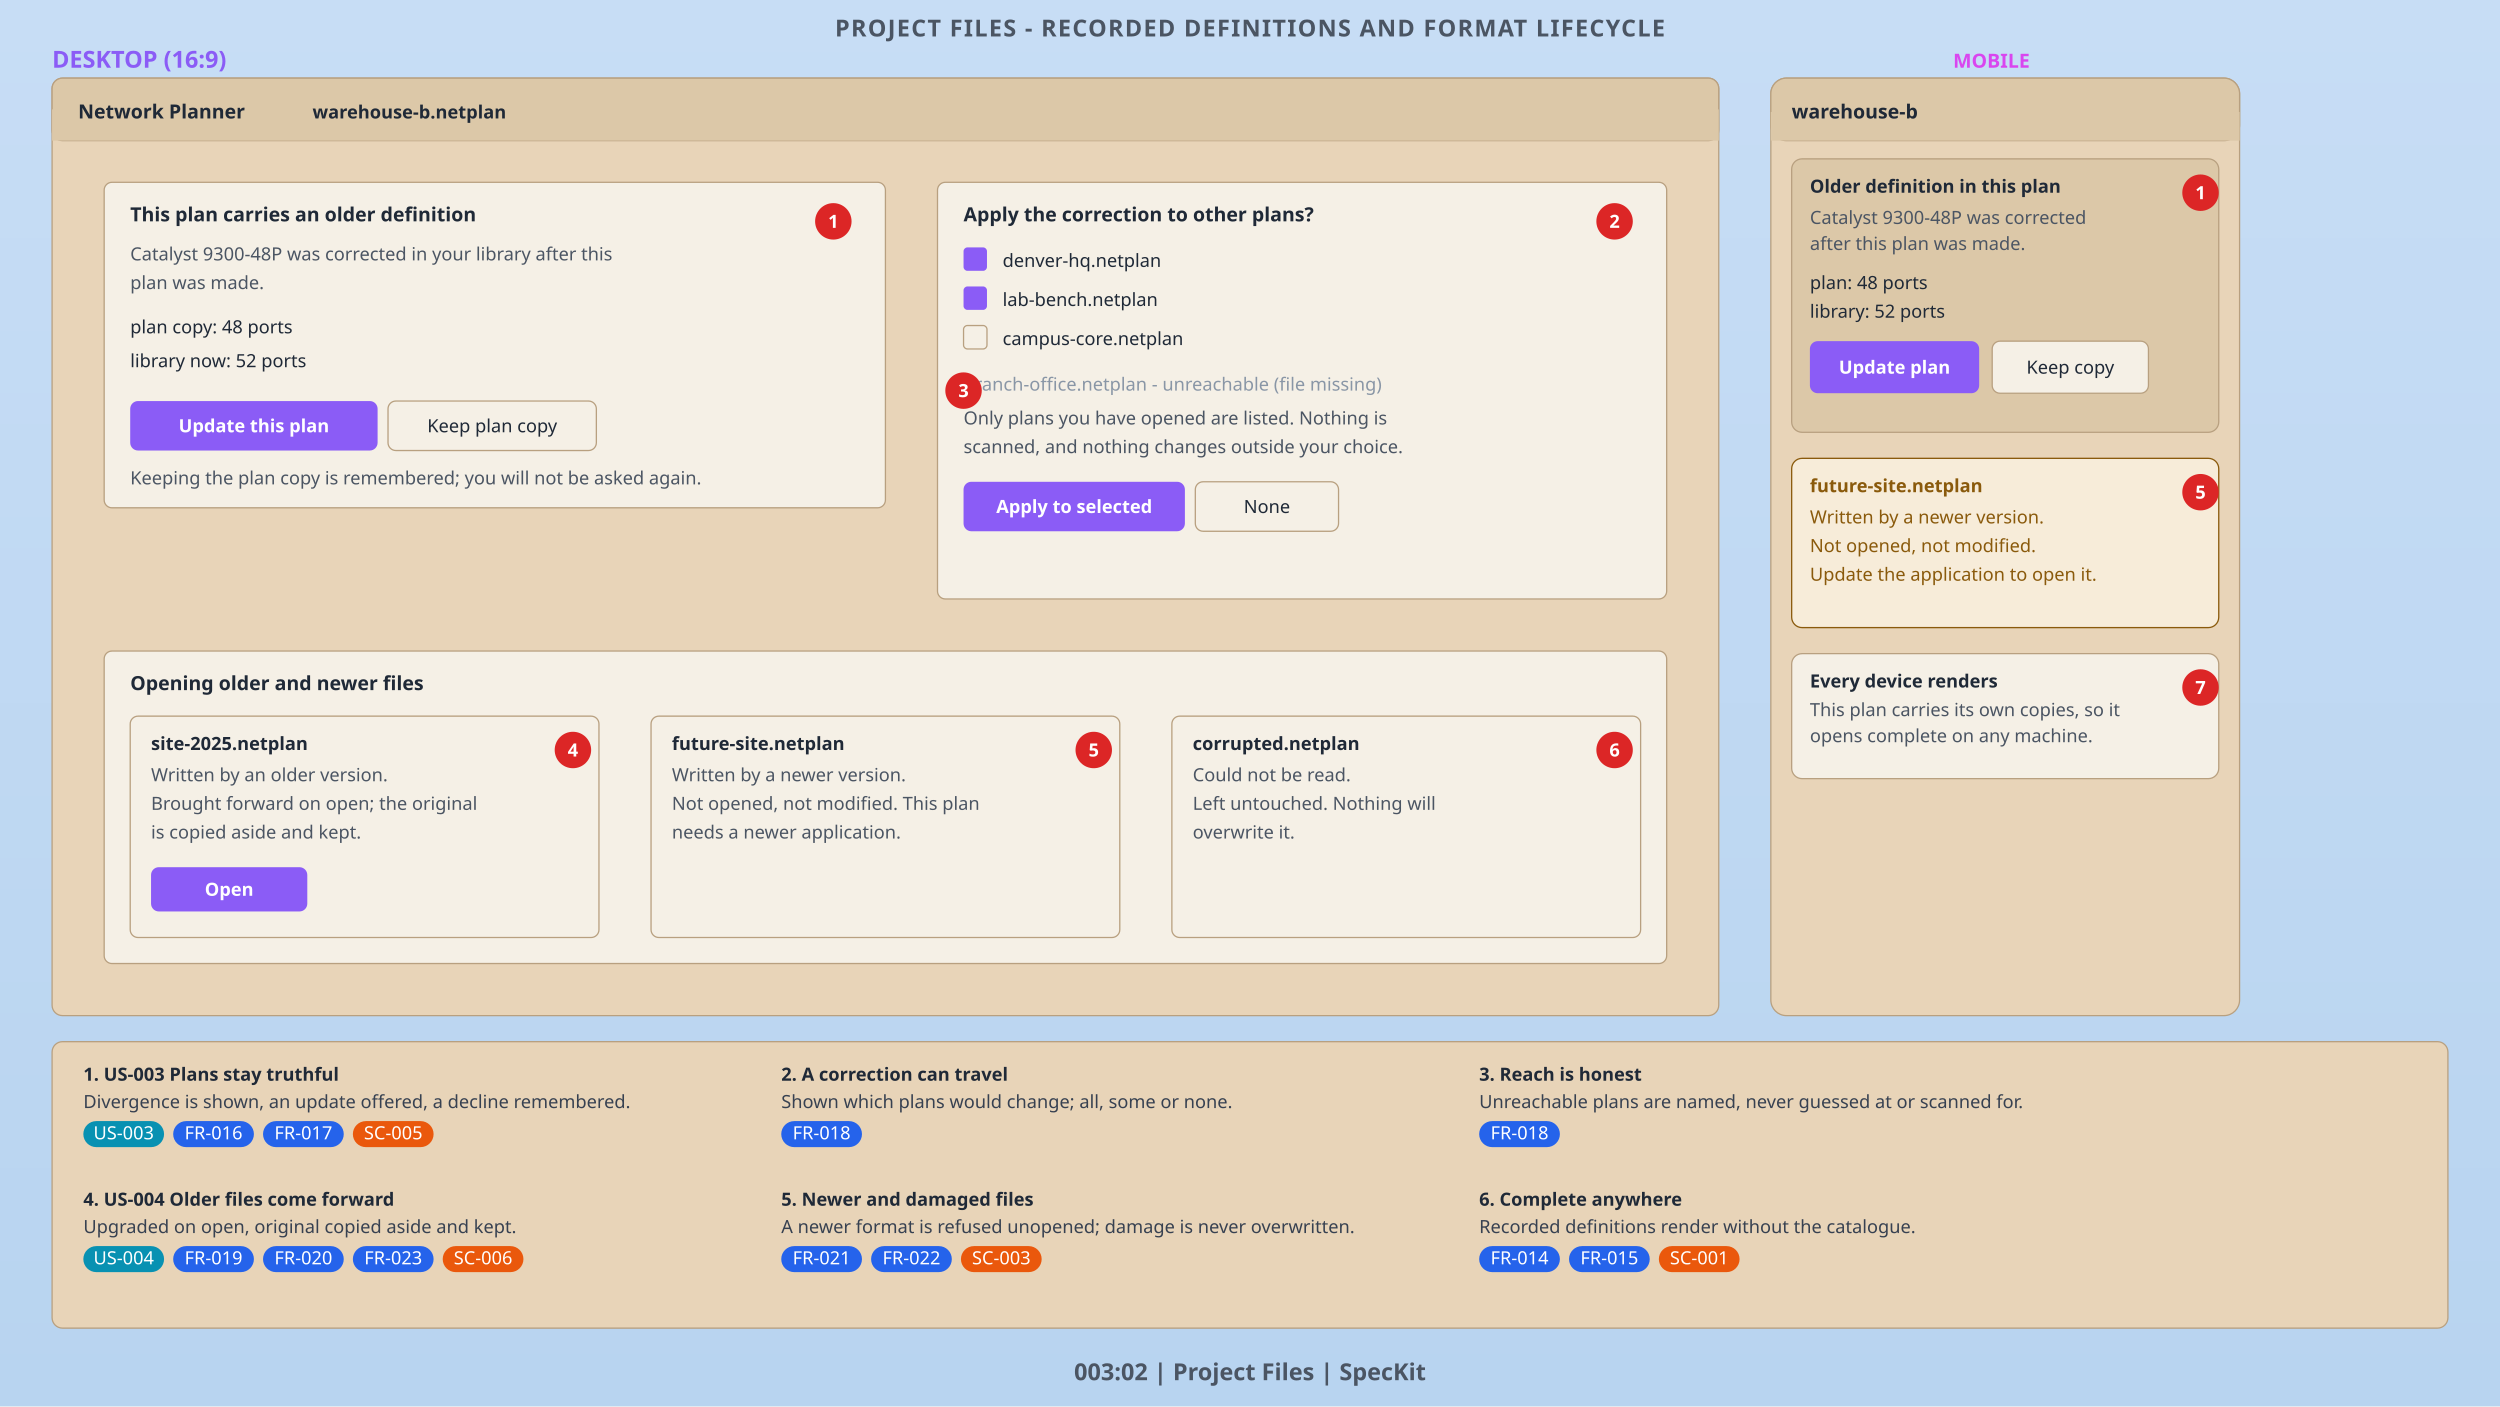
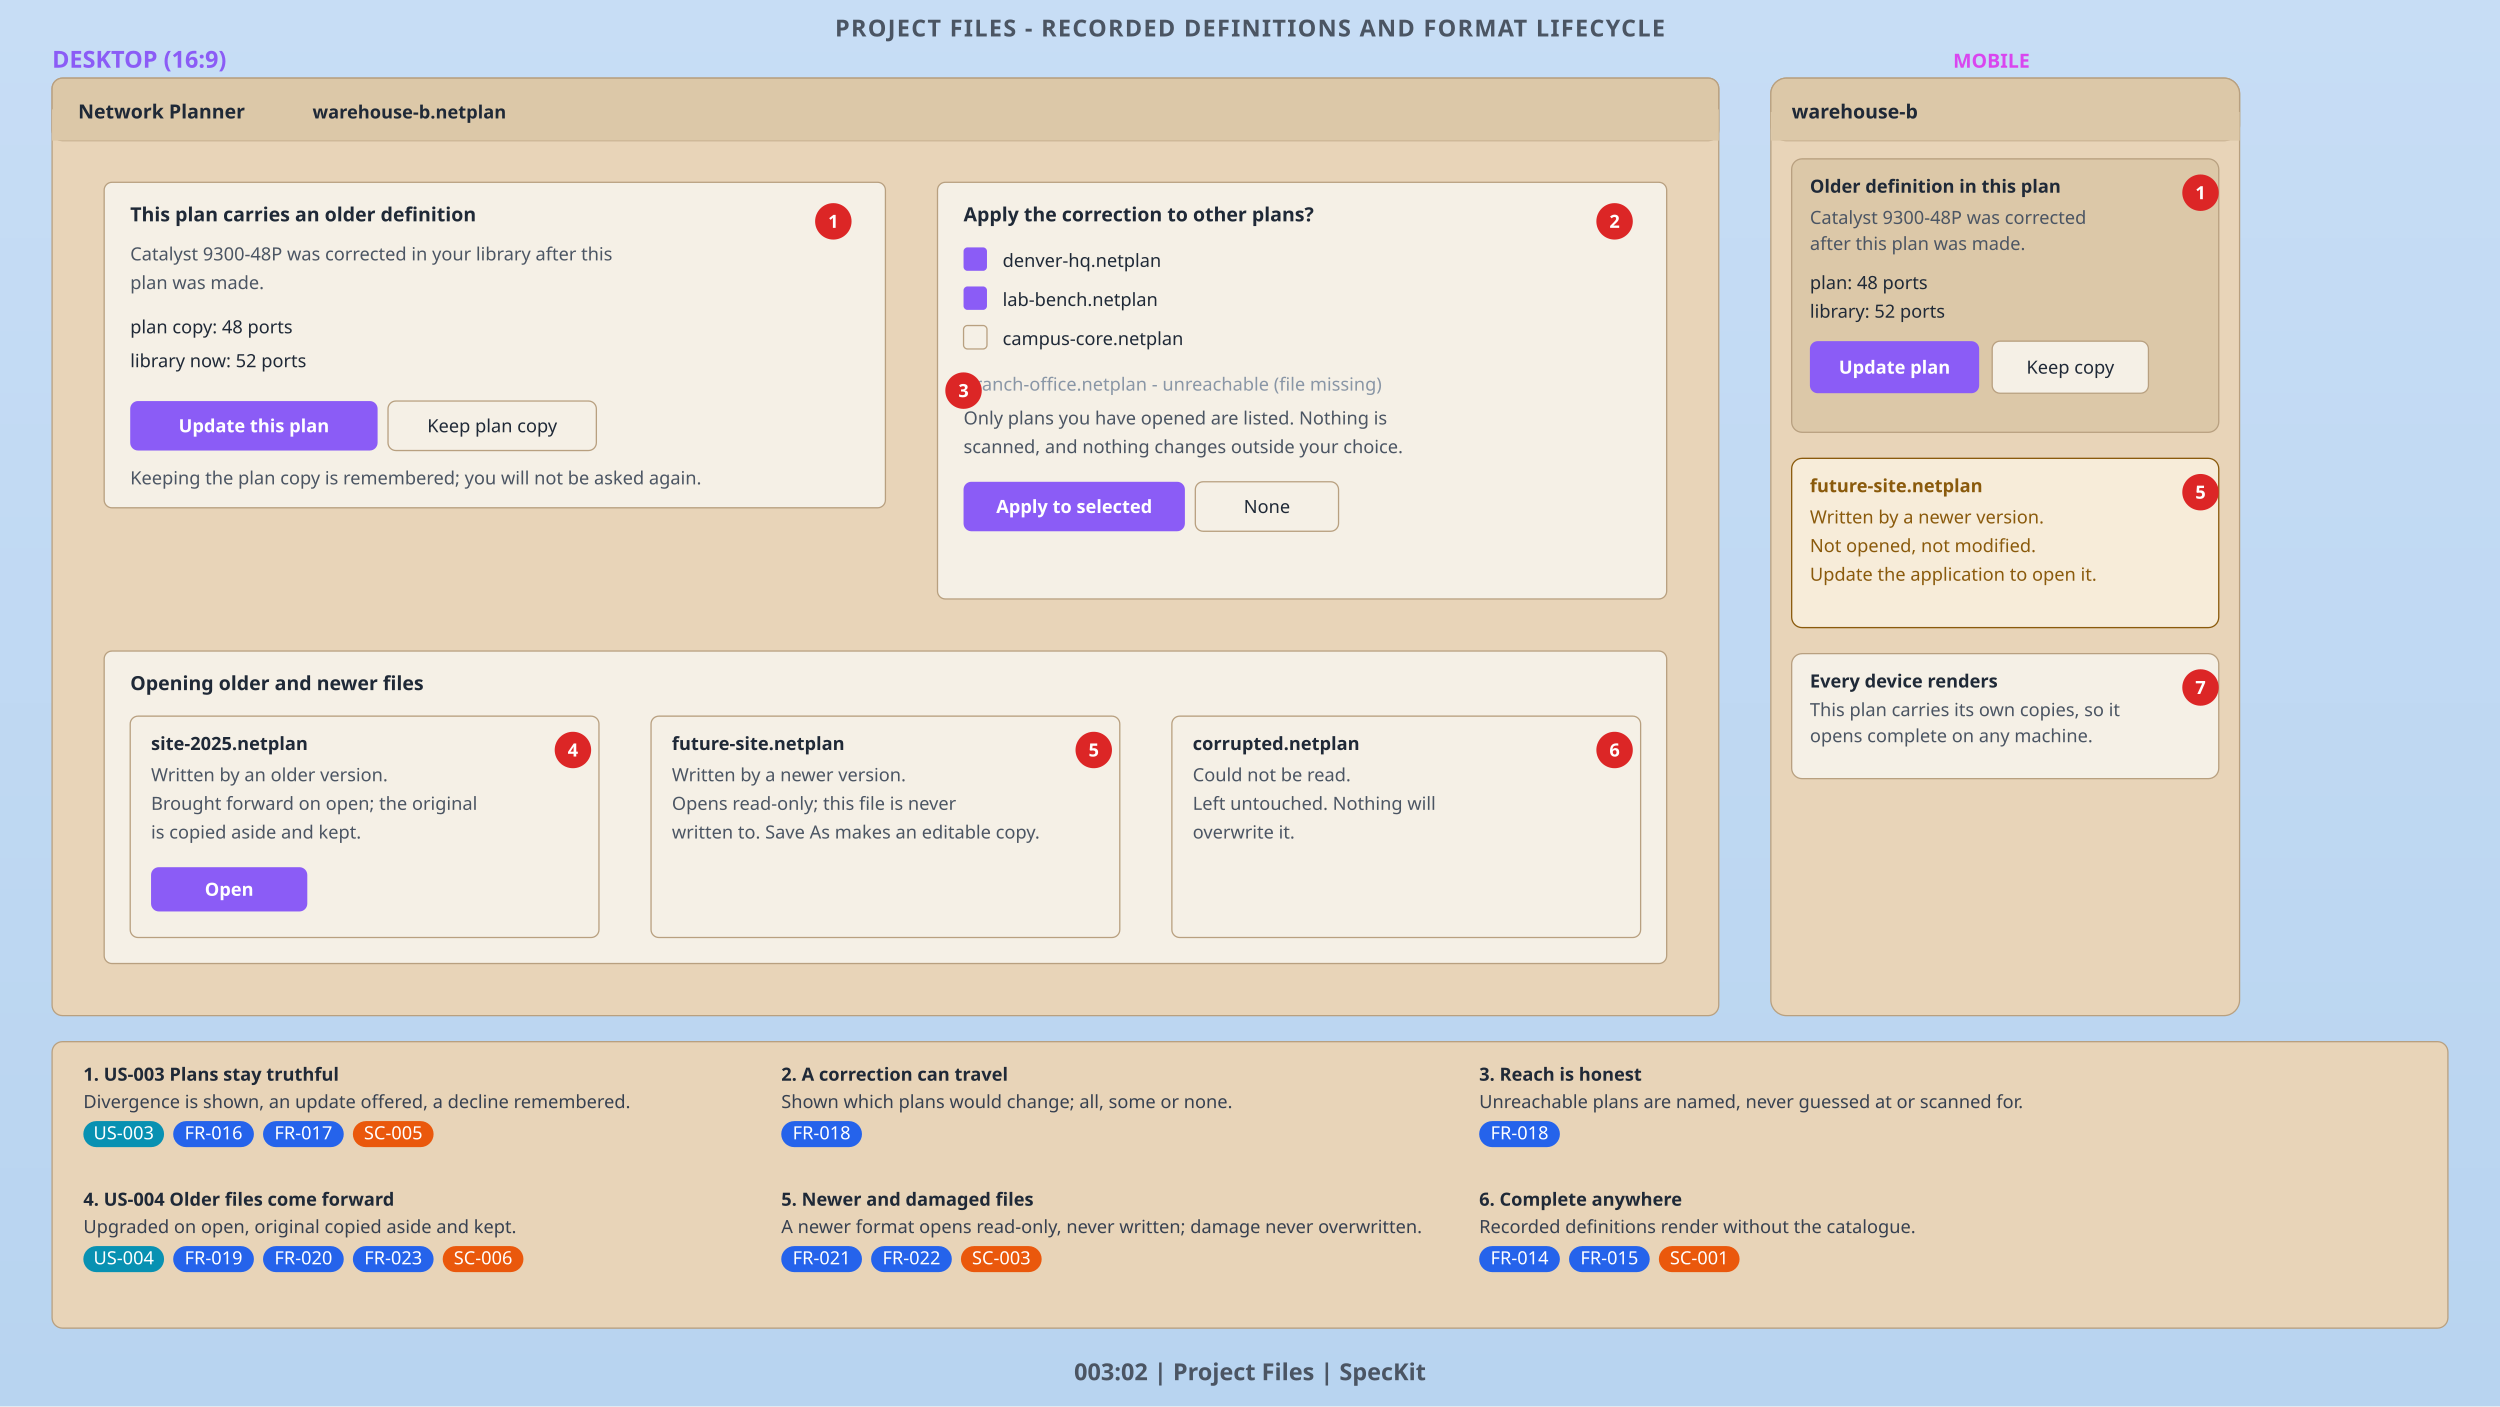
<svg xmlns="http://www.w3.org/2000/svg" viewBox="0 0 1920 1080" width="1920" height="1080">
  <defs>
    <linearGradient id="bg" x1="0%" y1="0%" x2="0%" y2="100%">
      <stop offset="0%" stop-color="#c7ddf5" />
      <stop offset="100%" stop-color="#b8d4f0" />
    </linearGradient>
  </defs>
  <rect width="1920" height="1080" fill="url(#bg)" />
  <text x="960" y="28" text-anchor="middle" font-family="system-ui, sans-serif" font-size="18" font-weight="700" fill="#4b5563" letter-spacing="1">PROJECT FILES - RECORDED DEFINITIONS AND FORMAT LIFECYCLE</text>
  <text x="40" y="52" fill="#8b5cf6" font-family="system-ui, sans-serif" font-size="18" font-weight="bold">DESKTOP (16:9)</text>
  <text x="1500" y="52" fill="#d946ef" font-family="system-ui, sans-serif" font-size="15" font-weight="bold">MOBILE</text>
  <g id="desktop" transform="translate(40, 60)" font-family="system-ui, sans-serif">
    <rect width="1280" height="720" rx="8" fill="#e8d4b8" stroke="#b8a080" />
    <rect x="0" y="0" width="1280" height="48" rx="8" fill="#dcc8a8" stroke="#b8a080" />
    <rect x="0" y="24" width="1280" height="24" fill="#dcc8a8" />
    <text x="20" y="31" font-size="15" fill="#1f2937" font-weight="bold">Network Planner</text>
    <text x="200" y="31" font-size="14" fill="#1f2937" font-weight="bold">warehouse-b.netplan</text>
    <rect x="40" y="80" width="600" height="250" rx="6" fill="#f5f0e6" stroke="#b8a080" />
    <text x="60" y="110" font-size="15" fill="#1f2937" font-weight="bold">This plan carries an older definition</text>
    <g font-size="14" fill="#4b5563">
      <text x="60" y="140" font-size="14" fill="#4b5563">Catalyst 9300-48P was corrected in your library after this</text>
      <text x="60" y="162" font-size="14" fill="#4b5563">plan was made.</text>
    </g>
    <text x="60" y="196" font-size="14" fill="#1f2937">plan copy:  48 ports</text>
    <text x="60" y="222" font-size="14" fill="#1f2937">library now:  52 ports</text>
    <rect x="60" y="248" width="190" height="38" rx="6" fill="#8b5cf6" />
    <text x="155" y="272" font-size="14" font-weight="bold" fill="#ffffff" text-anchor="middle">Update this plan</text>
    <rect x="258" y="248" width="160" height="38" rx="6" fill="#f5f0e6" stroke="#b8a080" />
    <text x="338" y="272" font-size="14" fill="#1f2937" text-anchor="middle">Keep plan copy</text>
    <text x="60" y="312" font-size="14" fill="#4b5563">Keeping the plan copy is remembered; you will not be asked again.</text>
    <rect x="680" y="80" width="560" height="320" rx="6" fill="#f5f0e6" stroke="#b8a080" />
    <text x="700" y="110" font-size="15" fill="#1f2937" font-weight="bold">Apply the correction to other plans?</text>
    <g font-size="14">
      <rect x="700" y="130" width="18" height="18" rx="3" fill="#8b5cf6" />
      <text x="730" y="145" fill="#1f2937">denver-hq.netplan</text>
      <rect x="700" y="160" width="18" height="18" rx="3" fill="#8b5cf6" />
      <text x="730" y="175" fill="#1f2937">lab-bench.netplan</text>
      <rect x="700" y="190" width="18" height="18" rx="3" fill="#f5f0e6" stroke="#b8a080" />
      <text x="730" y="205" fill="#1f2937">campus-core.netplan</text>
    </g>
    <text x="700" y="240" font-size="14" fill="#8996a6">branch-office.netplan - unreachable (file missing)</text>
    <text x="700" y="266" font-size="14" fill="#4b5563">Only plans you have opened are listed. Nothing is</text>
    <text x="700" y="288" font-size="14" fill="#4b5563">scanned, and nothing changes outside your choice.</text>
    <rect x="700" y="310" width="170" height="38" rx="6" fill="#8b5cf6" />
    <text x="785" y="334" font-size="14" font-weight="bold" fill="#ffffff" text-anchor="middle">Apply to selected</text>
    <rect x="878" y="310" width="110" height="38" rx="6" fill="#f5f0e6" stroke="#b8a080" />
    <text x="933" y="334" font-size="14" fill="#1f2937" text-anchor="middle">None</text>
    <rect x="40" y="440" width="1200" height="240" rx="6" fill="#f5f0e6" stroke="#b8a080" />
    <text x="60" y="470" font-size="15" fill="#1f2937" font-weight="bold">Opening older and newer files</text>
    <rect x="60" y="490" width="360" height="170" rx="6" fill="#f5f0e6" stroke="#b8a080" />
    <text x="76" y="516" font-size="14" fill="#1f2937" font-weight="bold">site-2025.netplan</text>
    <text x="76" y="540" font-size="14" fill="#4b5563">Written by an older version.</text>
    <text x="76" y="562" font-size="14" fill="#4b5563">Brought forward on open; the original</text>
    <text x="76" y="584" font-size="14" fill="#4b5563">is copied aside and kept.</text>
    <rect x="76" y="606" width="120" height="34" rx="6" fill="#8b5cf6" />
    <text x="136" y="628" font-size="14" font-weight="bold" fill="#ffffff" text-anchor="middle">Open</text>
    <rect x="460" y="490" width="360" height="170" rx="6" fill="#f5f0e6" stroke="#b8a080" />
    <text x="476" y="516" font-size="14" fill="#1f2937" font-weight="bold">future-site.netplan</text>
    <text x="476" y="540" font-size="14" fill="#4b5563">Written by a newer version.</text>
-     <text x="476" y="562" font-size="14" fill="#4b5563">Not opened, not modified. This plan</text>
-     <text x="476" y="584" font-size="14" fill="#4b5563">needs a newer application.</text>
+     <text x="476" y="562" font-size="14" fill="#4b5563">Opens read-only; this file is never</text>
+     <text x="476" y="584" font-size="14" fill="#4b5563">written to. Save As makes an editable copy.</text>
    <rect x="860" y="490" width="360" height="170" rx="6" fill="#f5f0e6" stroke="#b8a080" />
    <text x="876" y="516" font-size="14" fill="#1f2937" font-weight="bold">corrupted.netplan</text>
    <text x="876" y="540" font-size="14" fill="#4b5563">Could not be read.</text>
    <text x="876" y="562" font-size="14" fill="#4b5563">Left untouched. Nothing will</text>
    <text x="876" y="584" font-size="14" fill="#4b5563">overwrite it.</text>
    <g class="callout" transform="translate(600, 110)">
      <circle r="14" fill="#dc2626" />
      <text y="5" fill="#fff" font-size="14" font-weight="bold" text-anchor="middle">1</text>
    </g>
    <g class="callout" transform="translate(1200, 110)">
      <circle r="14" fill="#dc2626" />
      <text y="5" fill="#fff" font-size="14" font-weight="bold" text-anchor="middle">2</text>
    </g>
    <g class="callout" transform="translate(700, 240)">
      <circle r="14" fill="#dc2626" />
      <text y="5" fill="#fff" font-size="14" font-weight="bold" text-anchor="middle">3</text>
    </g>
    <g class="callout" transform="translate(400, 516)">
      <circle r="14" fill="#dc2626" />
      <text y="5" fill="#fff" font-size="14" font-weight="bold" text-anchor="middle">4</text>
    </g>
    <g class="callout" transform="translate(800, 516)">
      <circle r="14" fill="#dc2626" />
      <text y="5" fill="#fff" font-size="14" font-weight="bold" text-anchor="middle">5</text>
    </g>
    <g class="callout" transform="translate(1200, 516)">
      <circle r="14" fill="#dc2626" />
      <text y="5" fill="#fff" font-size="14" font-weight="bold" text-anchor="middle">6</text>
    </g>
  </g>
  <g id="mobile" transform="translate(1360, 60)" font-family="system-ui, sans-serif">
    <rect width="360" height="720" rx="12" fill="#e8d4b8" stroke="#b8a080" />
    <rect x="0" y="0" width="360" height="48" rx="12" fill="#dcc8a8" stroke="#b8a080" />
    <rect x="0" y="26" width="360" height="22" fill="#dcc8a8" />
    <text x="16" y="31" font-size="15" font-weight="bold" fill="#1f2937">warehouse-b</text>
    <rect x="16" y="62" width="328" height="210" rx="8" fill="#dcc8a8" stroke="#b8a080" />
    <text x="30" y="88" font-size="14" font-weight="bold" fill="#1f2937">Older definition in this plan</text>
    <g font-size="14" fill="#4b5563">
      <text x="30" y="112">Catalyst 9300-48P was corrected</text>
      <text x="30" y="132">after this plan was made.</text>
    </g>
    <g font-size="14" fill="#1f2937">
      <text x="30" y="162">plan: 48 ports</text>
      <text x="30" y="184">library: 52 ports</text>
    </g>
    <rect x="30" y="202" width="130" height="40" rx="6" fill="#8b5cf6" />
    <text x="95" y="227" font-size="14" font-weight="bold" fill="#ffffff" text-anchor="middle">Update plan</text>
    <rect x="170" y="202" width="120" height="40" rx="6" fill="#f5f0e6" stroke="#b8a080" />
    <text x="230" y="227" font-size="14" fill="#1f2937" text-anchor="middle">Keep copy</text>
    <rect x="16" y="292" width="328" height="130" rx="8" fill="#f7ecd9" stroke="#8a5a0c" />
    <text x="30" y="318" font-size="14" font-weight="bold" fill="#8a5a0c">future-site.netplan</text>
    <g font-size="14" fill="#8a5a0c">
      <text x="30" y="342">Written by a newer version.</text>
      <text x="30" y="364">Not opened, not modified.</text>
      <text x="30" y="386">Update the application to open it.</text>
    </g>
    <rect x="16" y="442" width="328" height="96" rx="8" fill="#f5f0e6" stroke="#b8a080" />
    <text x="30" y="468" font-size="14" font-weight="bold" fill="#1f2937">Every device renders</text>
    <g font-size="14" fill="#4b5563">
      <text x="30" y="490">This plan carries its own copies, so it</text>
      <text x="30" y="510">opens complete on any machine.</text>
    </g>
    <g class="callout" transform="translate(330, 88)">
      <circle r="14" fill="#dc2626" />
      <text y="5" fill="#fff" font-size="14" font-weight="bold" text-anchor="middle">1</text>
    </g>
    <g class="callout" transform="translate(330, 318)">
      <circle r="14" fill="#dc2626" />
      <text y="5" fill="#fff" font-size="14" font-weight="bold" text-anchor="middle">5</text>
    </g>
    <g class="callout" transform="translate(330, 468)">
      <circle r="14" fill="#dc2626" />
      <text y="5" fill="#fff" font-size="14" font-weight="bold" text-anchor="middle">7</text>
    </g>
  </g>
  <g id="annotations" transform="translate(40, 800)" font-family="system-ui, sans-serif">
    <rect width="1840" height="220" rx="8" fill="#e8d4b8" stroke="#b8a080" />
    <text x="24" y="30" font-size="14" font-weight="bold" fill="#1f2937">1. US-003 Plans stay truthful</text>
    <text x="24" y="51" font-size="14" fill="#374151">Divergence is shown, an update offered, a decline remembered.</text>
    <g transform="translate(24, 61)">
      <rect x="0" width="62" height="20" rx="10" fill="#0891b2" />
      <text x="31" y="14" font-size="14" fill="#fff" text-anchor="middle">US-003</text>
      <rect x="69" width="62" height="20" rx="10" fill="#2563eb" />
      <text x="100" y="14" font-size="14" fill="#fff" text-anchor="middle">FR-016</text>
      <rect x="138" width="62" height="20" rx="10" fill="#2563eb" />
      <text x="169" y="14" font-size="14" fill="#fff" text-anchor="middle">FR-017</text>
      <rect x="207" width="62" height="20" rx="10" fill="#ea580c" />
      <text x="238" y="14" font-size="14" fill="#fff" text-anchor="middle">SC-005</text>
    </g>
    <text x="560" y="30" font-size="14" font-weight="bold" fill="#1f2937">2. A correction can travel</text>
    <text x="560" y="51" font-size="14" fill="#374151">Shown which plans would change; all, some or none.</text>
    <g transform="translate(560, 61)">
      <rect x="0" width="62" height="20" rx="10" fill="#2563eb" />
      <text x="31" y="14" font-size="14" fill="#fff" text-anchor="middle">FR-018</text>
    </g>
    <text x="1096" y="30" font-size="14" font-weight="bold" fill="#1f2937">3. Reach is honest</text>
    <text x="1096" y="51" font-size="14" fill="#374151">Unreachable plans are named, never guessed at or scanned for.</text>
    <g transform="translate(1096, 61)">
      <rect x="0" width="62" height="20" rx="10" fill="#2563eb" />
      <text x="31" y="14" font-size="14" fill="#fff" text-anchor="middle">FR-018</text>
    </g>
    <text x="24" y="126" font-size="14" font-weight="bold" fill="#1f2937">4. US-004 Older files come forward</text>
    <text x="24" y="147" font-size="14" fill="#374151">Upgraded on open, original copied aside and kept.</text>
    <g transform="translate(24, 157)">
      <rect x="0" width="62" height="20" rx="10" fill="#0891b2" />
      <text x="31" y="14" font-size="14" fill="#fff" text-anchor="middle">US-004</text>
      <rect x="69" width="62" height="20" rx="10" fill="#2563eb" />
      <text x="100" y="14" font-size="14" fill="#fff" text-anchor="middle">FR-019</text>
      <rect x="138" width="62" height="20" rx="10" fill="#2563eb" />
      <text x="169" y="14" font-size="14" fill="#fff" text-anchor="middle">FR-020</text>
      <rect x="207" width="62" height="20" rx="10" fill="#2563eb" />
      <text x="238" y="14" font-size="14" fill="#fff" text-anchor="middle">FR-023</text>
      <rect x="276" width="62" height="20" rx="10" fill="#ea580c" />
      <text x="307" y="14" font-size="14" fill="#fff" text-anchor="middle">SC-006</text>
    </g>
    <text x="560" y="126" font-size="14" font-weight="bold" fill="#1f2937">5. Newer and damaged files</text>
-     <text x="560" y="147" font-size="14" fill="#374151">A newer format is refused unopened; damage is never overwritten.</text>
+     <text x="560" y="147" font-size="14" fill="#374151">A newer format opens read-only, never written; damage never overwritten.</text>
    <g transform="translate(560, 157)">
      <rect x="0" width="62" height="20" rx="10" fill="#2563eb" />
      <text x="31" y="14" font-size="14" fill="#fff" text-anchor="middle">FR-021</text>
      <rect x="69" width="62" height="20" rx="10" fill="#2563eb" />
      <text x="100" y="14" font-size="14" fill="#fff" text-anchor="middle">FR-022</text>
      <rect x="138" width="62" height="20" rx="10" fill="#ea580c" />
      <text x="169" y="14" font-size="14" fill="#fff" text-anchor="middle">SC-003</text>
    </g>
    <text x="1096" y="126" font-size="14" font-weight="bold" fill="#1f2937">6. Complete anywhere</text>
    <text x="1096" y="147" font-size="14" fill="#374151">Recorded definitions render without the catalogue.</text>
    <g transform="translate(1096, 157)">
      <rect x="0" width="62" height="20" rx="10" fill="#2563eb" />
      <text x="31" y="14" font-size="14" fill="#fff" text-anchor="middle">FR-014</text>
      <rect x="69" width="62" height="20" rx="10" fill="#2563eb" />
      <text x="100" y="14" font-size="14" fill="#fff" text-anchor="middle">FR-015</text>
      <rect x="138" width="62" height="20" rx="10" fill="#ea580c" />
      <text x="169" y="14" font-size="14" fill="#fff" text-anchor="middle">SC-001</text>
    </g>
  </g>
  <text x="960" y="1060" text-anchor="middle" font-family="system-ui, sans-serif" font-size="18" font-weight="bold" fill="#4b5563">003:02 | Project Files | SpecKit</text>
</svg>
